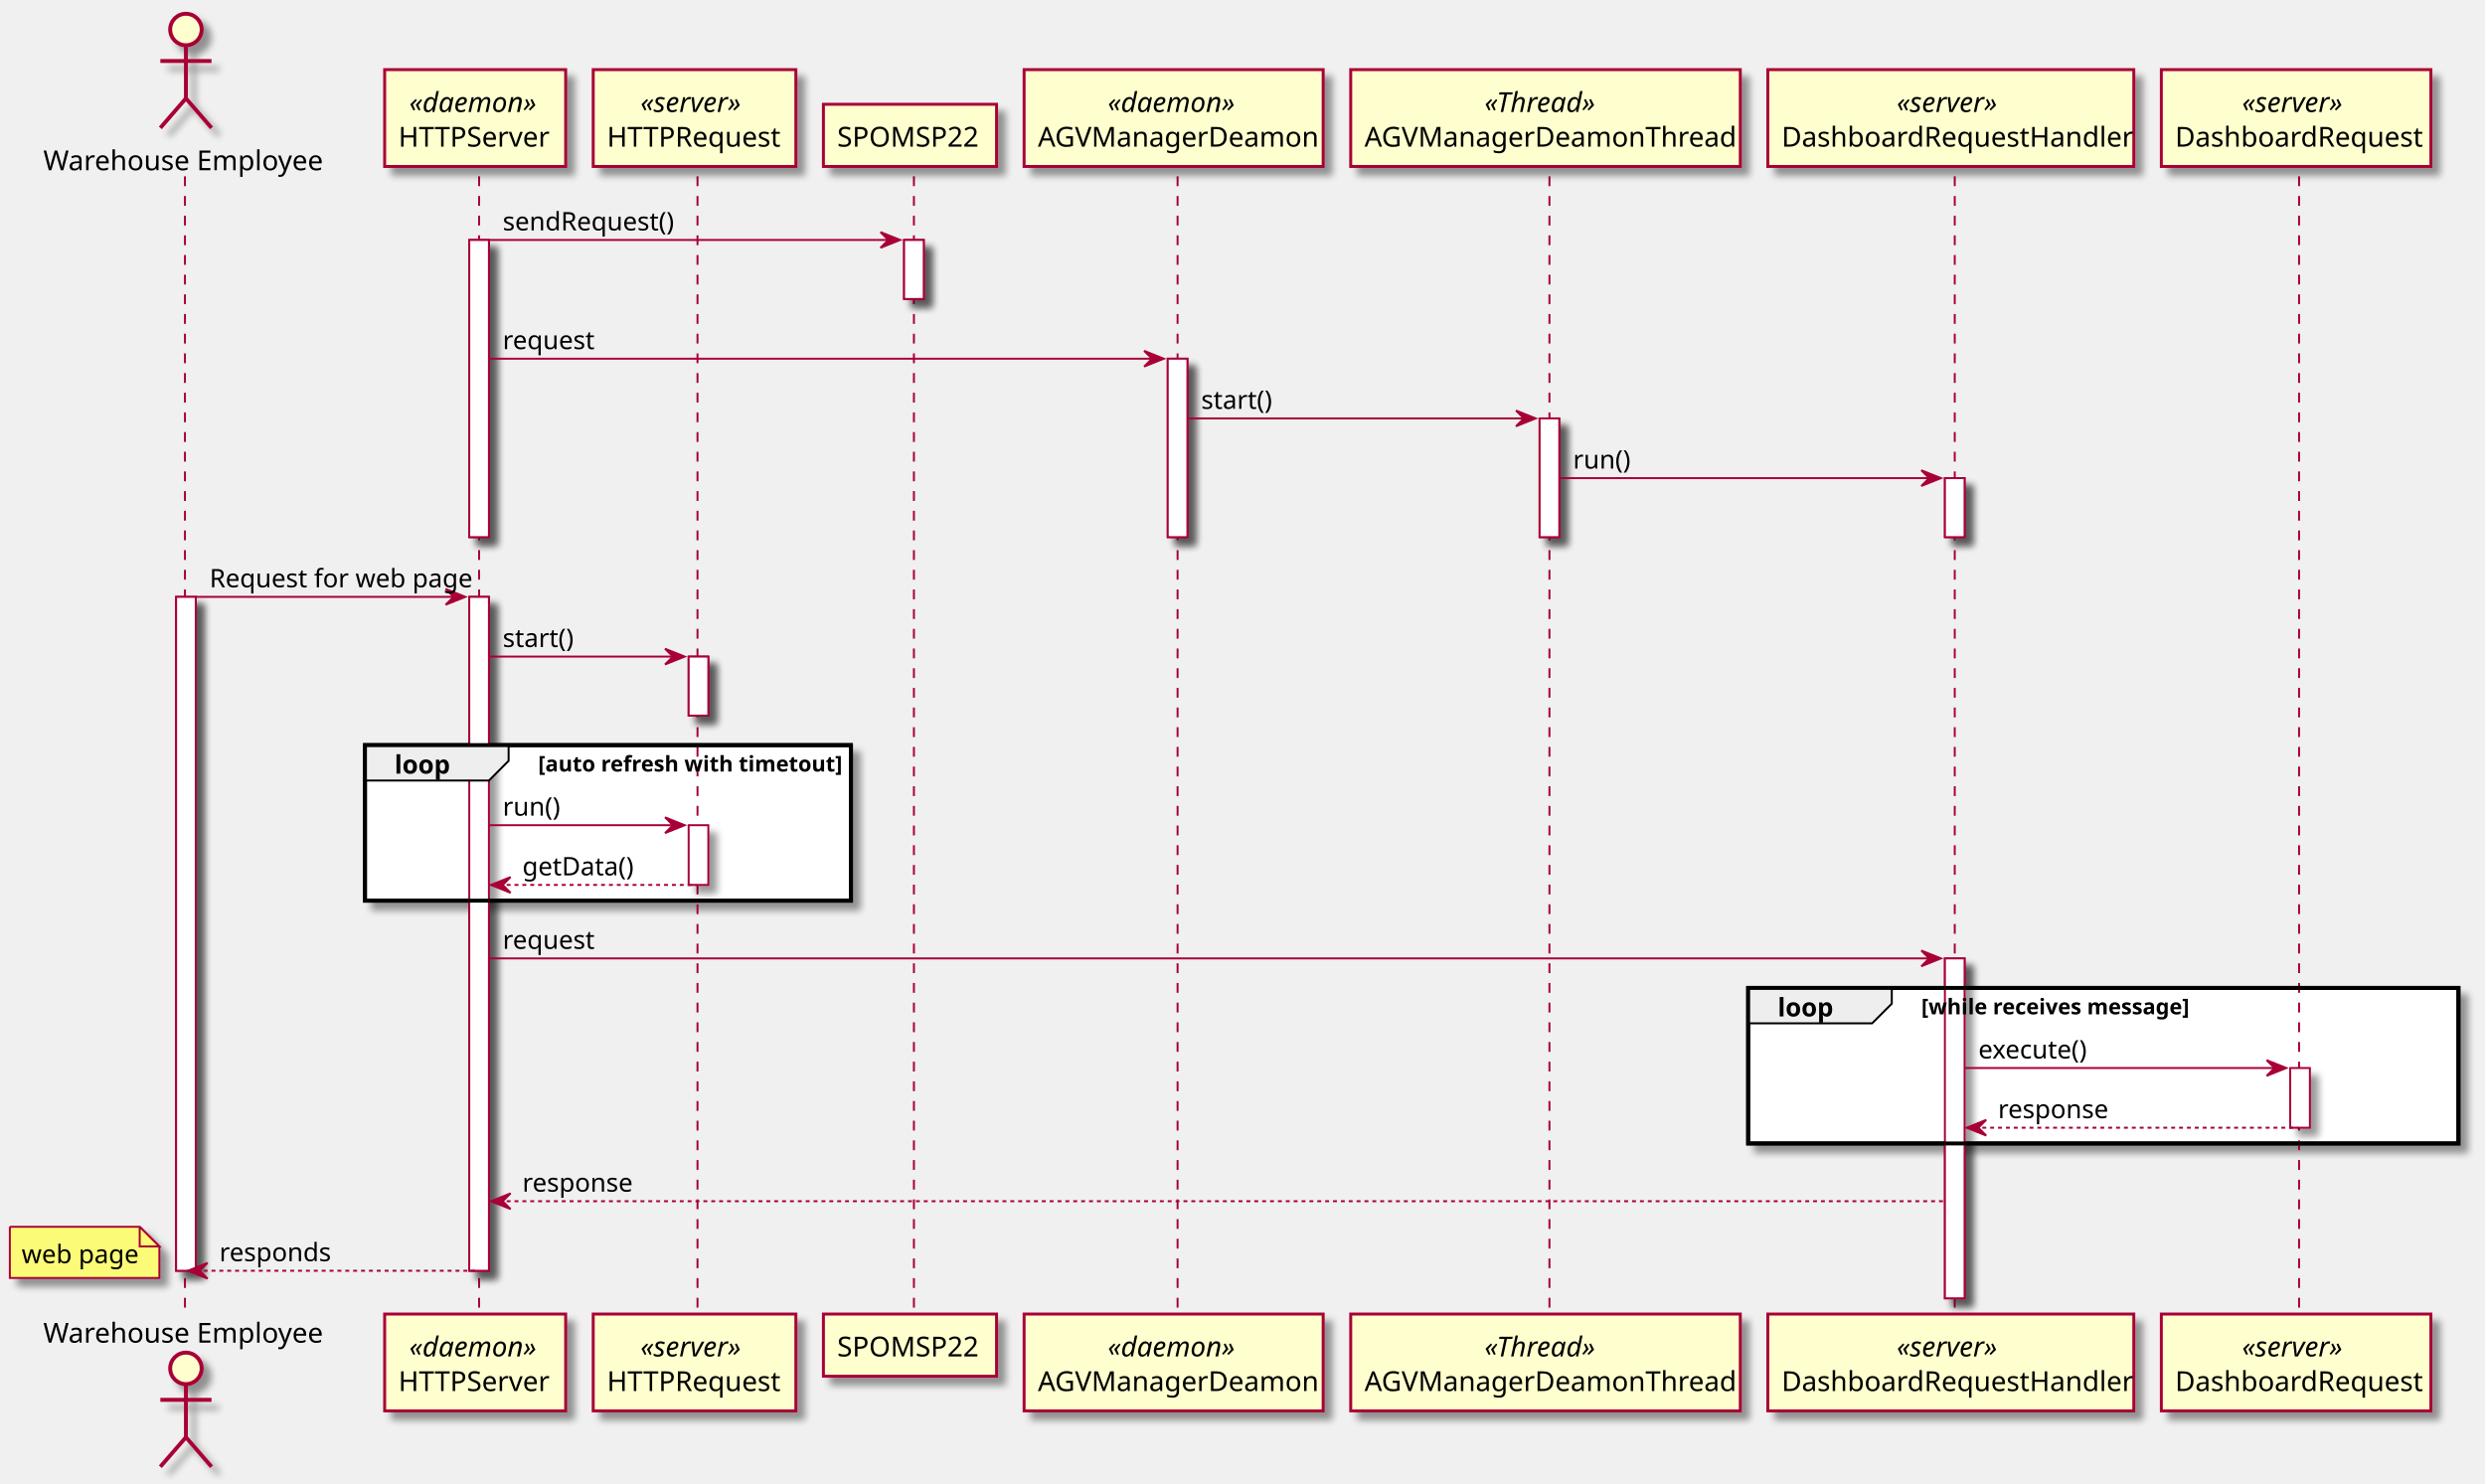
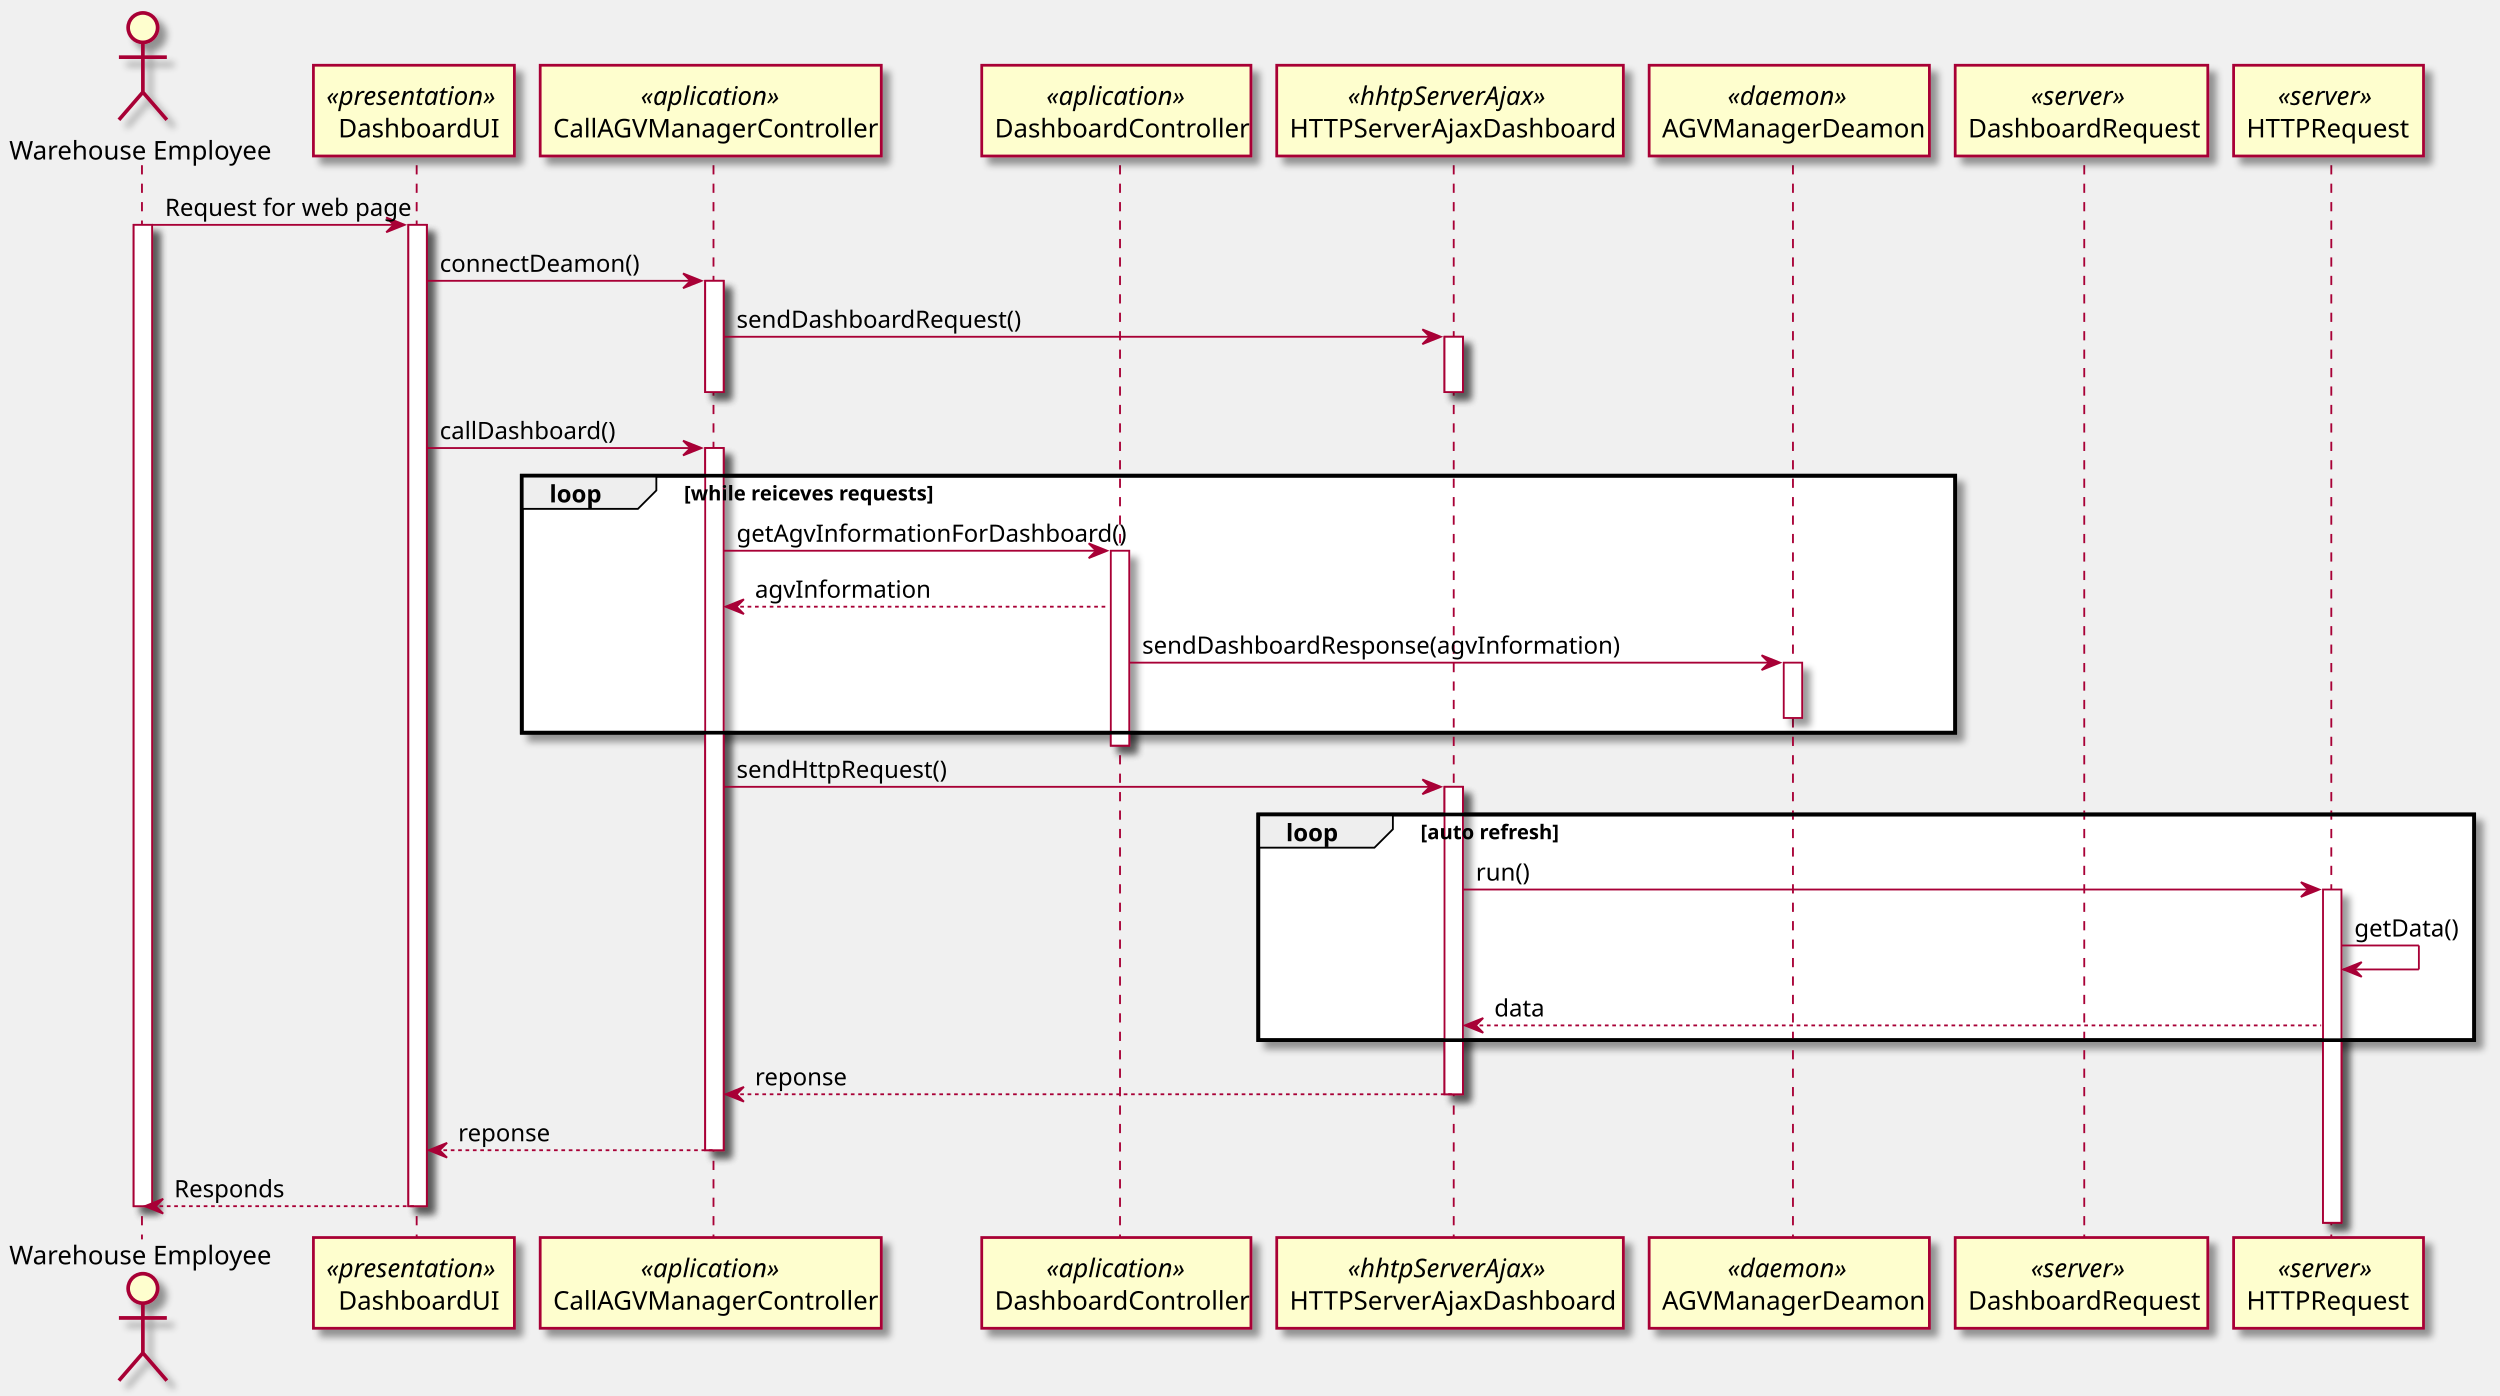
- <svg xmlns="http://www.w3.org/2000/svg" contentScriptType="application/ecmascript" contentStyleType="text/css" height="754px" preserveAspectRatio="none" style="width:1263px;height:754px;background:#FFFFFF;" version="1.1" viewBox="0 0 1263 754" width="1263px" zoomAndPan="magnify">
+ <svg xmlns="http://www.w3.org/2000/svg" contentScriptType="application/ecmascript" contentStyleType="text/css" height="757px" preserveAspectRatio="none" style="width:1356px;height:757px;background:#FFFFFF;" version="1.1" viewBox="0 0 1356 757" width="1356px" zoomAndPan="magnify">
  <defs>
-     <filter height="300%" id="fe7gyggqxjnb4" width="300%" x="-1" y="-1">
+     <filter height="300%" id="f1uc9dox72hckp" width="300%" x="-1" y="-1">
      <feGaussianBlur result="blurOut" stdDeviation="2.0" />
      <feColorMatrix in="blurOut" result="blurOut2" type="matrix" values="0 0 0 0 0 0 0 0 0 0 0 0 0 0 0 0 0 0 .4 0" />
      <feOffset dx="4.0" dy="4.0" in="blurOut2" result="blurOut3" />
      <feBlend in="SourceGraphic" in2="blurOut3" mode="normal" />
    </filter>
  </defs>
  <g>
-     <rect fill="#FFFFFF" filter="url(#fe7gyggqxjnb4)" height="342.516" style="stroke:#A80036;stroke-width:1.0;" width="10" x="89.5" y="303.367" />
-     <rect fill="#FFFFFF" filter="url(#fe7gyggqxjnb4)" height="151.055" style="stroke:#A80036;stroke-width:1.0;" width="10" x="238.5" y="121.961" />
-     <rect fill="#FFFFFF" filter="url(#fe7gyggqxjnb4)" height="342.516" style="stroke:#A80036;stroke-width:1.0;" width="10" x="238.5" y="303.367" />
-     <rect fill="#FFFFFF" filter="url(#fe7gyggqxjnb4)" height="30" style="stroke:#A80036;stroke-width:1.0;" width="10" x="350" y="333.719" />
-     <rect fill="#FFFFFF" filter="url(#fe7gyggqxjnb4)" height="30.352" style="stroke:#A80036;stroke-width:1.0;" width="10" x="350" y="419.422" />
-     <rect fill="#FFFFFF" filter="url(#fe7gyggqxjnb4)" height="30" style="stroke:#A80036;stroke-width:1.0;" width="10" x="459.5" y="121.961" />
-     <rect fill="#FFFFFF" filter="url(#fe7gyggqxjnb4)" height="90.703" style="stroke:#A80036;stroke-width:1.0;" width="10" x="593.5" y="182.312" />
-     <rect fill="#FFFFFF" filter="url(#fe7gyggqxjnb4)" height="60.352" style="stroke:#A80036;stroke-width:1.0;" width="10" x="782.5" y="212.664" />
-     <rect fill="#FFFFFF" filter="url(#fe7gyggqxjnb4)" height="30" style="stroke:#A80036;stroke-width:1.0;" width="10" x="988.5" y="243.016" />
-     <rect fill="#FFFFFF" filter="url(#fe7gyggqxjnb4)" height="172.758" style="stroke:#A80036;stroke-width:1.0;" width="10" x="988.5" y="487.125" />
-     <rect fill="#FFFFFF" filter="url(#fe7gyggqxjnb4)" height="30.352" style="stroke:#A80036;stroke-width:1.0;" width="10" x="1164" y="542.828" />
-     <rect fill="#FFFFFF" filter="url(#fe7gyggqxjnb4)" height="79.055" style="stroke:#000000;stroke-width:2.0;" width="247" x="185.5" y="378.719" />
-     <rect fill="#FFFFFF" filter="url(#fe7gyggqxjnb4)" height="79.055" style="stroke:#000000;stroke-width:2.0;" width="361" x="888.5" y="502.125" />
-     <line style="stroke:#A80036;stroke-width:1.0;stroke-dasharray:5.0,5.0;" x1="94" x2="94" y1="89.609" y2="668.883" />
-     <line style="stroke:#A80036;stroke-width:1.0;stroke-dasharray:5.0,5.0;" x1="243.5" x2="243.5" y1="89.609" y2="668.883" />
-     <line style="stroke:#A80036;stroke-width:1.0;stroke-dasharray:5.0,5.0;" x1="354.5" x2="354.5" y1="89.609" y2="668.883" />
-     <line style="stroke:#A80036;stroke-width:1.0;stroke-dasharray:5.0,5.0;" x1="464.5" x2="464.5" y1="89.609" y2="668.883" />
-     <line style="stroke:#A80036;stroke-width:1.0;stroke-dasharray:5.0,5.0;" x1="598.5" x2="598.5" y1="89.609" y2="668.883" />
-     <line style="stroke:#A80036;stroke-width:1.0;stroke-dasharray:5.0,5.0;" x1="787.5" x2="787.5" y1="89.609" y2="668.883" />
-     <line style="stroke:#A80036;stroke-width:1.0;stroke-dasharray:5.0,5.0;" x1="993.5" x2="993.5" y1="89.609" y2="668.883" />
-     <line style="stroke:#A80036;stroke-width:1.0;stroke-dasharray:5.0,5.0;" x1="1168.5" x2="1168.5" y1="89.609" y2="668.883" />
-     <text fill="#000000" font-family="sans-serif" font-size="14" lengthAdjust="spacing" textLength="139" x="22" y="86.533">Warehouse Employee</text>
-     <ellipse cx="94.5" cy="15" fill="#FEFECE" filter="url(#fe7gyggqxjnb4)" rx="8" ry="8" style="stroke:#A80036;stroke-width:2.0;" />
-     <path d="M94.5,23 L94.5,50 M81.5,31 L107.5,31 M94.5,50 L81.5,65 M94.5,50 L107.5,65 " fill="none" filter="url(#fe7gyggqxjnb4)" style="stroke:#A80036;stroke-width:2.0;" />
-     <text fill="#000000" font-family="sans-serif" font-size="14" lengthAdjust="spacing" textLength="139" x="22" y="682.416">Warehouse Employee</text>
-     <ellipse cx="94.5" cy="695.492" fill="#FEFECE" filter="url(#fe7gyggqxjnb4)" rx="8" ry="8" style="stroke:#A80036;stroke-width:2.0;" />
-     <path d="M94.5,703.492 L94.5,730.492 M81.5,711.492 L107.5,711.492 M94.5,730.492 L81.5,745.492 M94.5,730.492 L107.5,745.492 " fill="none" filter="url(#fe7gyggqxjnb4)" style="stroke:#A80036;stroke-width:2.0;" />
-     <rect fill="#FEFECE" filter="url(#fe7gyggqxjnb4)" height="49.219" style="stroke:#A80036;stroke-width:1.5;" width="92" x="195.5" y="35.391" />
-     <text fill="#000000" font-family="sans-serif" font-size="14" font-style="italic" lengthAdjust="spacing" textLength="67" x="208" y="56.924">«daemon»</text>
-     <text fill="#000000" font-family="sans-serif" font-size="14" lengthAdjust="spacing" textLength="78" x="202.5" y="74.533">HTTPServer</text>
-     <rect fill="#FEFECE" filter="url(#fe7gyggqxjnb4)" height="49.219" style="stroke:#A80036;stroke-width:1.5;" width="92" x="195.5" y="667.883" />
-     <text fill="#000000" font-family="sans-serif" font-size="14" font-style="italic" lengthAdjust="spacing" textLength="67" x="208" y="689.416">«daemon»</text>
-     <text fill="#000000" font-family="sans-serif" font-size="14" lengthAdjust="spacing" textLength="78" x="202.5" y="707.025">HTTPServer</text>
-     <rect fill="#FEFECE" filter="url(#fe7gyggqxjnb4)" height="49.219" style="stroke:#A80036;stroke-width:1.5;" width="103" x="301.5" y="35.391" />
-     <text fill="#000000" font-family="sans-serif" font-size="14" font-style="italic" lengthAdjust="spacing" textLength="55" x="325.5" y="56.924">«server»</text>
-     <text fill="#000000" font-family="sans-serif" font-size="14" lengthAdjust="spacing" textLength="89" x="308.5" y="74.533">HTTPRequest</text>
-     <rect fill="#FEFECE" filter="url(#fe7gyggqxjnb4)" height="49.219" style="stroke:#A80036;stroke-width:1.5;" width="103" x="301.5" y="667.883" />
-     <text fill="#000000" font-family="sans-serif" font-size="14" font-style="italic" lengthAdjust="spacing" textLength="55" x="325.5" y="689.416">«server»</text>
-     <text fill="#000000" font-family="sans-serif" font-size="14" lengthAdjust="spacing" textLength="89" x="308.5" y="707.025">HTTPRequest</text>
-     <rect fill="#FEFECE" filter="url(#fe7gyggqxjnb4)" height="31.609" style="stroke:#A80036;stroke-width:1.5;" width="88" x="418.5" y="53" />
-     <text fill="#000000" font-family="sans-serif" font-size="14" lengthAdjust="spacing" textLength="74" x="425.5" y="74.533">SPOMSP22</text>
-     <rect fill="#FEFECE" filter="url(#fe7gyggqxjnb4)" height="31.609" style="stroke:#A80036;stroke-width:1.5;" width="88" x="418.5" y="667.883" />
-     <text fill="#000000" font-family="sans-serif" font-size="14" lengthAdjust="spacing" textLength="74" x="425.5" y="689.416">SPOMSP22</text>
-     <rect fill="#FEFECE" filter="url(#fe7gyggqxjnb4)" height="49.219" style="stroke:#A80036;stroke-width:1.5;" width="152" x="520.5" y="35.391" />
-     <text fill="#000000" font-family="sans-serif" font-size="14" font-style="italic" lengthAdjust="spacing" textLength="67" x="563" y="56.924">«daemon»</text>
-     <text fill="#000000" font-family="sans-serif" font-size="14" lengthAdjust="spacing" textLength="138" x="527.5" y="74.533">AGVManagerDeamon</text>
-     <rect fill="#FEFECE" filter="url(#fe7gyggqxjnb4)" height="49.219" style="stroke:#A80036;stroke-width:1.5;" width="152" x="520.5" y="667.883" />
-     <text fill="#000000" font-family="sans-serif" font-size="14" font-style="italic" lengthAdjust="spacing" textLength="67" x="563" y="689.416">«daemon»</text>
-     <text fill="#000000" font-family="sans-serif" font-size="14" lengthAdjust="spacing" textLength="138" x="527.5" y="707.025">AGVManagerDeamon</text>
-     <rect fill="#FEFECE" filter="url(#fe7gyggqxjnb4)" height="49.219" style="stroke:#A80036;stroke-width:1.5;" width="198" x="686.5" y="35.391" />
-     <text fill="#000000" font-family="sans-serif" font-size="14" font-style="italic" lengthAdjust="spacing" textLength="62" x="754.5" y="56.924">«Thread»</text>
-     <text fill="#000000" font-family="sans-serif" font-size="14" lengthAdjust="spacing" textLength="184" x="693.5" y="74.533">AGVManagerDeamonThread</text>
-     <rect fill="#FEFECE" filter="url(#fe7gyggqxjnb4)" height="49.219" style="stroke:#A80036;stroke-width:1.5;" width="198" x="686.5" y="667.883" />
-     <text fill="#000000" font-family="sans-serif" font-size="14" font-style="italic" lengthAdjust="spacing" textLength="62" x="754.5" y="689.416">«Thread»</text>
-     <text fill="#000000" font-family="sans-serif" font-size="14" lengthAdjust="spacing" textLength="184" x="693.5" y="707.025">AGVManagerDeamonThread</text>
-     <rect fill="#FEFECE" filter="url(#fe7gyggqxjnb4)" height="49.219" style="stroke:#A80036;stroke-width:1.5;" width="186" x="898.5" y="35.391" />
-     <text fill="#000000" font-family="sans-serif" font-size="14" font-style="italic" lengthAdjust="spacing" textLength="55" x="964" y="56.924">«server»</text>
-     <text fill="#000000" font-family="sans-serif" font-size="14" lengthAdjust="spacing" textLength="172" x="905.5" y="74.533">DashboardRequestHandler</text>
-     <rect fill="#FEFECE" filter="url(#fe7gyggqxjnb4)" height="49.219" style="stroke:#A80036;stroke-width:1.5;" width="186" x="898.5" y="667.883" />
-     <text fill="#000000" font-family="sans-serif" font-size="14" font-style="italic" lengthAdjust="spacing" textLength="55" x="964" y="689.416">«server»</text>
-     <text fill="#000000" font-family="sans-serif" font-size="14" lengthAdjust="spacing" textLength="172" x="905.5" y="707.025">DashboardRequestHandler</text>
-     <rect fill="#FEFECE" filter="url(#fe7gyggqxjnb4)" height="49.219" style="stroke:#A80036;stroke-width:1.5;" width="137" x="1098.5" y="35.391" />
-     <text fill="#000000" font-family="sans-serif" font-size="14" font-style="italic" lengthAdjust="spacing" textLength="55" x="1139.5" y="56.924">«server»</text>
-     <text fill="#000000" font-family="sans-serif" font-size="14" lengthAdjust="spacing" textLength="123" x="1105.5" y="74.533">DashboardRequest</text>
-     <rect fill="#FEFECE" filter="url(#fe7gyggqxjnb4)" height="49.219" style="stroke:#A80036;stroke-width:1.5;" width="137" x="1098.5" y="667.883" />
-     <text fill="#000000" font-family="sans-serif" font-size="14" font-style="italic" lengthAdjust="spacing" textLength="55" x="1139.5" y="689.416">«server»</text>
-     <text fill="#000000" font-family="sans-serif" font-size="14" lengthAdjust="spacing" textLength="123" x="1105.5" y="707.025">DashboardRequest</text>
-     <rect fill="#FFFFFF" filter="url(#fe7gyggqxjnb4)" height="342.516" style="stroke:#A80036;stroke-width:1.0;" width="10" x="89.5" y="303.367" />
-     <rect fill="#FFFFFF" filter="url(#fe7gyggqxjnb4)" height="151.055" style="stroke:#A80036;stroke-width:1.0;" width="10" x="238.5" y="121.961" />
-     <rect fill="#FFFFFF" filter="url(#fe7gyggqxjnb4)" height="342.516" style="stroke:#A80036;stroke-width:1.0;" width="10" x="238.5" y="303.367" />
-     <rect fill="#FFFFFF" filter="url(#fe7gyggqxjnb4)" height="30" style="stroke:#A80036;stroke-width:1.0;" width="10" x="350" y="333.719" />
-     <rect fill="#FFFFFF" filter="url(#fe7gyggqxjnb4)" height="30.352" style="stroke:#A80036;stroke-width:1.0;" width="10" x="350" y="419.422" />
-     <rect fill="#FFFFFF" filter="url(#fe7gyggqxjnb4)" height="30" style="stroke:#A80036;stroke-width:1.0;" width="10" x="459.5" y="121.961" />
-     <rect fill="#FFFFFF" filter="url(#fe7gyggqxjnb4)" height="90.703" style="stroke:#A80036;stroke-width:1.0;" width="10" x="593.5" y="182.312" />
-     <rect fill="#FFFFFF" filter="url(#fe7gyggqxjnb4)" height="60.352" style="stroke:#A80036;stroke-width:1.0;" width="10" x="782.5" y="212.664" />
-     <rect fill="#FFFFFF" filter="url(#fe7gyggqxjnb4)" height="30" style="stroke:#A80036;stroke-width:1.0;" width="10" x="988.5" y="243.016" />
-     <rect fill="#FFFFFF" filter="url(#fe7gyggqxjnb4)" height="172.758" style="stroke:#A80036;stroke-width:1.0;" width="10" x="988.5" y="487.125" />
-     <rect fill="#FFFFFF" filter="url(#fe7gyggqxjnb4)" height="30.352" style="stroke:#A80036;stroke-width:1.0;" width="10" x="1164" y="542.828" />
-     <polygon fill="#A80036" points="447.5,117.961,457.5,121.961,447.5,125.961,451.5,121.961" style="stroke:#A80036;stroke-width:1.0;" />
-     <line style="stroke:#A80036;stroke-width:1.0;" x1="248.5" x2="453.5" y1="121.961" y2="121.961" />
-     <text fill="#000000" font-family="sans-serif" font-size="13" lengthAdjust="spacing" textLength="84" x="255.5" y="117.105">sendRequest()</text>
-     <polygon fill="#A80036" points="581.5,178.312,591.5,182.312,581.5,186.312,585.5,182.312" style="stroke:#A80036;stroke-width:1.0;" />
-     <line style="stroke:#A80036;stroke-width:1.0;" x1="248.5" x2="587.5" y1="182.312" y2="182.312" />
-     <text fill="#000000" font-family="sans-serif" font-size="13" lengthAdjust="spacing" textLength="43" x="255.5" y="177.456">request</text>
-     <polygon fill="#A80036" points="770.5,208.664,780.5,212.664,770.5,216.664,774.5,212.664" style="stroke:#A80036;stroke-width:1.0;" />
-     <line style="stroke:#A80036;stroke-width:1.0;" x1="603.5" x2="776.5" y1="212.664" y2="212.664" />
-     <text fill="#000000" font-family="sans-serif" font-size="13" lengthAdjust="spacing" textLength="34" x="610.5" y="207.808">start()</text>
-     <polygon fill="#A80036" points="976.5,239.016,986.5,243.016,976.5,247.016,980.5,243.016" style="stroke:#A80036;stroke-width:1.0;" />
-     <line style="stroke:#A80036;stroke-width:1.0;" x1="792.5" x2="982.5" y1="243.016" y2="243.016" />
-     <text fill="#000000" font-family="sans-serif" font-size="13" lengthAdjust="spacing" textLength="26" x="799.5" y="238.159">run()</text>
-     <polygon fill="#A80036" points="226.5,299.367,236.5,303.367,226.5,307.367,230.5,303.367" style="stroke:#A80036;stroke-width:1.0;" />
-     <line style="stroke:#A80036;stroke-width:1.0;" x1="99.5" x2="232.5" y1="303.367" y2="303.367" />
-     <text fill="#000000" font-family="sans-serif" font-size="13" lengthAdjust="spacing" textLength="125" x="106.5" y="298.511">Request for web page</text>
-     <polygon fill="#A80036" points="338,329.719,348,333.719,338,337.719,342,333.719" style="stroke:#A80036;stroke-width:1.0;" />
-     <line style="stroke:#A80036;stroke-width:1.0;" x1="248.5" x2="344" y1="333.719" y2="333.719" />
-     <text fill="#000000" font-family="sans-serif" font-size="13" lengthAdjust="spacing" textLength="34" x="255.5" y="328.862">start()</text>
-     <path d="M185.5,378.719 L258.5,378.719 L258.5,386.719 L248.5,396.719 L185.5,396.719 L185.5,378.719 " fill="#EEEEEE" style="stroke:#000000;stroke-width:1.0;" />
-     <rect fill="none" height="79.055" style="stroke:#000000;stroke-width:2.0;" width="247" x="185.5" y="378.719" />
-     <text fill="#000000" font-family="sans-serif" font-size="13" font-weight="bold" lengthAdjust="spacing" textLength="28" x="200.5" y="393.214">loop</text>
-     <text fill="#000000" font-family="sans-serif" font-size="11" font-weight="bold" lengthAdjust="spacing" textLength="154" x="273.5" y="392.138">[auto refresh with timetout]</text>
-     <polygon fill="#A80036" points="338,415.422,348,419.422,338,423.422,342,419.422" style="stroke:#A80036;stroke-width:1.0;" />
-     <line style="stroke:#A80036;stroke-width:1.0;" x1="248.5" x2="344" y1="419.422" y2="419.422" />
-     <text fill="#000000" font-family="sans-serif" font-size="13" lengthAdjust="spacing" textLength="26" x="255.5" y="414.565">run()</text>
-     <polygon fill="#A80036" points="259.5,445.773,249.5,449.773,259.5,453.773,255.5,449.773" style="stroke:#A80036;stroke-width:1.0;" />
-     <line style="stroke:#A80036;stroke-width:1.0;stroke-dasharray:2.0,2.0;" x1="253.5" x2="354" y1="449.773" y2="449.773" />
-     <text fill="#000000" font-family="sans-serif" font-size="13" lengthAdjust="spacing" textLength="53" x="265.5" y="444.917">getData()</text>
-     <polygon fill="#A80036" points="976.5,483.125,986.5,487.125,976.5,491.125,980.5,487.125" style="stroke:#A80036;stroke-width:1.0;" />
-     <line style="stroke:#A80036;stroke-width:1.0;" x1="248.5" x2="982.5" y1="487.125" y2="487.125" />
-     <text fill="#000000" font-family="sans-serif" font-size="13" lengthAdjust="spacing" textLength="43" x="255.5" y="482.269">request</text>
-     <path d="M888.5,502.125 L961.5,502.125 L961.5,510.125 L951.5,520.125 L888.5,520.125 L888.5,502.125 " fill="#EEEEEE" style="stroke:#000000;stroke-width:1.0;" />
-     <rect fill="none" height="79.055" style="stroke:#000000;stroke-width:2.0;" width="361" x="888.5" y="502.125" />
-     <text fill="#000000" font-family="sans-serif" font-size="13" font-weight="bold" lengthAdjust="spacing" textLength="28" x="903.5" y="516.62">loop</text>
-     <text fill="#000000" font-family="sans-serif" font-size="11" font-weight="bold" lengthAdjust="spacing" textLength="144" x="976.5" y="515.544">[while receives message]</text>
-     <polygon fill="#A80036" points="1152,538.828,1162,542.828,1152,546.828,1156,542.828" style="stroke:#A80036;stroke-width:1.0;" />
-     <line style="stroke:#A80036;stroke-width:1.0;" x1="998.5" x2="1158" y1="542.828" y2="542.828" />
-     <text fill="#000000" font-family="sans-serif" font-size="13" lengthAdjust="spacing" textLength="54" x="1005.5" y="537.972">execute()</text>
-     <polygon fill="#A80036" points="1009.5,569.18,999.5,573.18,1009.5,577.18,1005.5,573.18" style="stroke:#A80036;stroke-width:1.0;" />
-     <line style="stroke:#A80036;stroke-width:1.0;stroke-dasharray:2.0,2.0;" x1="1003.5" x2="1168" y1="573.18" y2="573.18" />
-     <text fill="#000000" font-family="sans-serif" font-size="13" lengthAdjust="spacing" textLength="53" x="1015.5" y="568.323">response</text>
-     <polygon fill="#A80036" points="259.5,606.531,249.5,610.531,259.5,614.531,255.5,610.531" style="stroke:#A80036;stroke-width:1.0;" />
-     <line style="stroke:#A80036;stroke-width:1.0;stroke-dasharray:2.0,2.0;" x1="253.5" x2="987.5" y1="610.531" y2="610.531" />
-     <text fill="#000000" font-family="sans-serif" font-size="13" lengthAdjust="spacing" textLength="53" x="265.5" y="605.675">response</text>
-     <polygon fill="#A80036" points="105.5,641.883,95.5,645.883,105.5,649.883,101.5,645.883" style="stroke:#A80036;stroke-width:1.0;" />
-     <line style="stroke:#A80036;stroke-width:1.0;stroke-dasharray:2.0,2.0;" x1="99.5" x2="242.5" y1="645.883" y2="645.883" />
-     <text fill="#000000" font-family="sans-serif" font-size="13" lengthAdjust="spacing" textLength="53" x="111.5" y="641.026">responds</text>
-     <path d="M5,623.531 L5,649.531 L81,649.531 L81,633.531 L71,623.531 L5,623.531 " fill="#FBFB77" filter="url(#fe7gyggqxjnb4)" style="stroke:#A80036;stroke-width:1.0;" />
-     <path d="M71,623.531 L71,633.531 L81,633.531 L71,623.531 " fill="#FBFB77" style="stroke:#A80036;stroke-width:1.0;" />
-     <text fill="#000000" font-family="sans-serif" font-size="13" lengthAdjust="spacing" textLength="55" x="11" y="642.026">web page</text>
+     <rect fill="#FFFFFF" filter="url(#f1uc9dox72hckp)" height="532.273" style="stroke:#A80036;stroke-width:1.0;" width="10" x="72.5" y="121.961" />
+     <rect fill="#FFFFFF" filter="url(#f1uc9dox72hckp)" height="532.273" style="stroke:#A80036;stroke-width:1.0;" width="10" x="221.5" y="121.961" />
+     <rect fill="#FFFFFF" filter="url(#f1uc9dox72hckp)" height="60.352" style="stroke:#A80036;stroke-width:1.0;" width="10" x="382.5" y="152.312" />
+     <rect fill="#FFFFFF" filter="url(#f1uc9dox72hckp)" height="380.867" style="stroke:#A80036;stroke-width:1.0;" width="10" x="382.5" y="243.016" />
+     <rect fill="#FFFFFF" filter="url(#f1uc9dox72hckp)" height="105.703" style="stroke:#A80036;stroke-width:1.0;" width="10" x="602.5" y="298.719" />
+     <rect fill="#FFFFFF" filter="url(#f1uc9dox72hckp)" height="30" style="stroke:#A80036;stroke-width:1.0;" width="10" x="783.5" y="182.664" />
+     <rect fill="#FFFFFF" filter="url(#f1uc9dox72hckp)" height="166.758" style="stroke:#A80036;stroke-width:1.0;" width="10" x="783.5" y="426.773" />
+     <rect fill="#FFFFFF" filter="url(#f1uc9dox72hckp)" height="30" style="stroke:#A80036;stroke-width:1.0;" width="10" x="967.5" y="359.422" />
+     <rect fill="#FFFFFF" filter="url(#f1uc9dox72hckp)" height="180.758" style="stroke:#A80036;stroke-width:1.0;" width="10" x="1260" y="482.477" />
+     <rect fill="#FFFFFF" filter="url(#f1uc9dox72hckp)" height="139.406" style="stroke:#000000;stroke-width:2.0;" width="777.5" x="283" y="258.016" />
+     <rect fill="#FFFFFF" filter="url(#f1uc9dox72hckp)" height="122.406" style="stroke:#000000;stroke-width:2.0;" width="659.5" x="682.5" y="441.773" />
+     <line style="stroke:#A80036;stroke-width:1.0;stroke-dasharray:5.0,5.0;" x1="77" x2="77" y1="89.609" y2="672.234" />
+     <line style="stroke:#A80036;stroke-width:1.0;stroke-dasharray:5.0,5.0;" x1="226" x2="226" y1="89.609" y2="672.234" />
+     <line style="stroke:#A80036;stroke-width:1.0;stroke-dasharray:5.0,5.0;" x1="387" x2="387" y1="89.609" y2="672.234" />
+     <line style="stroke:#A80036;stroke-width:1.0;stroke-dasharray:5.0,5.0;" x1="607.5" x2="607.5" y1="89.609" y2="672.234" />
+     <line style="stroke:#A80036;stroke-width:1.0;stroke-dasharray:5.0,5.0;" x1="788.5" x2="788.5" y1="89.609" y2="672.234" />
+     <line style="stroke:#A80036;stroke-width:1.0;stroke-dasharray:5.0,5.0;" x1="972.5" x2="972.5" y1="89.609" y2="672.234" />
+     <line style="stroke:#A80036;stroke-width:1.0;stroke-dasharray:5.0,5.0;" x1="1130.5" x2="1130.5" y1="89.609" y2="672.234" />
+     <line style="stroke:#A80036;stroke-width:1.0;stroke-dasharray:5.0,5.0;" x1="1264.5" x2="1264.5" y1="89.609" y2="672.234" />
+     <text fill="#000000" font-family="sans-serif" font-size="14" lengthAdjust="spacing" textLength="139" x="5" y="86.533">Warehouse Employee</text>
+     <ellipse cx="77.5" cy="15" fill="#FEFECE" filter="url(#f1uc9dox72hckp)" rx="8" ry="8" style="stroke:#A80036;stroke-width:2.0;" />
+     <path d="M77.5,23 L77.5,50 M64.5,31 L90.5,31 M77.5,50 L64.5,65 M77.5,50 L90.5,65 " fill="none" filter="url(#f1uc9dox72hckp)" style="stroke:#A80036;stroke-width:2.0;" />
+     <text fill="#000000" font-family="sans-serif" font-size="14" lengthAdjust="spacing" textLength="139" x="5" y="685.768">Warehouse Employee</text>
+     <ellipse cx="77.5" cy="698.844" fill="#FEFECE" filter="url(#f1uc9dox72hckp)" rx="8" ry="8" style="stroke:#A80036;stroke-width:2.0;" />
+     <path d="M77.5,706.844 L77.5,733.844 M64.5,714.844 L90.5,714.844 M77.5,733.844 L64.5,748.844 M77.5,733.844 L90.5,748.844 " fill="none" filter="url(#f1uc9dox72hckp)" style="stroke:#A80036;stroke-width:2.0;" />
+     <rect fill="#FEFECE" filter="url(#f1uc9dox72hckp)" height="49.219" style="stroke:#A80036;stroke-width:1.5;" width="109" x="170" y="35.391" />
+     <text fill="#000000" font-family="sans-serif" font-size="14" font-style="italic" lengthAdjust="spacing" textLength="95" x="177" y="56.924">«presentation»</text>
+     <text fill="#000000" font-family="sans-serif" font-size="14" lengthAdjust="spacing" textLength="82" x="183.5" y="74.533">DashboardUI</text>
+     <rect fill="#FEFECE" filter="url(#f1uc9dox72hckp)" height="49.219" style="stroke:#A80036;stroke-width:1.5;" width="109" x="170" y="671.234" />
+     <text fill="#000000" font-family="sans-serif" font-size="14" font-style="italic" lengthAdjust="spacing" textLength="95" x="177" y="692.768">«presentation»</text>
+     <text fill="#000000" font-family="sans-serif" font-size="14" lengthAdjust="spacing" textLength="82" x="183.5" y="710.377">DashboardUI</text>
+     <rect fill="#FEFECE" filter="url(#f1uc9dox72hckp)" height="49.219" style="stroke:#A80036;stroke-width:1.5;" width="185" x="293" y="35.391" />
+     <text fill="#000000" font-family="sans-serif" font-size="14" font-style="italic" lengthAdjust="spacing" textLength="76" x="347.5" y="56.924">«aplication»</text>
+     <text fill="#000000" font-family="sans-serif" font-size="14" lengthAdjust="spacing" textLength="171" x="300" y="74.533">CallAGVManagerController</text>
+     <rect fill="#FEFECE" filter="url(#f1uc9dox72hckp)" height="49.219" style="stroke:#A80036;stroke-width:1.5;" width="185" x="293" y="671.234" />
+     <text fill="#000000" font-family="sans-serif" font-size="14" font-style="italic" lengthAdjust="spacing" textLength="76" x="347.5" y="692.768">«aplication»</text>
+     <text fill="#000000" font-family="sans-serif" font-size="14" lengthAdjust="spacing" textLength="171" x="300" y="710.377">CallAGVManagerController</text>
+     <rect fill="#FEFECE" filter="url(#f1uc9dox72hckp)" height="49.219" style="stroke:#A80036;stroke-width:1.5;" width="146" x="532.5" y="35.391" />
+     <text fill="#000000" font-family="sans-serif" font-size="14" font-style="italic" lengthAdjust="spacing" textLength="76" x="567.5" y="56.924">«aplication»</text>
+     <text fill="#000000" font-family="sans-serif" font-size="14" lengthAdjust="spacing" textLength="132" x="539.5" y="74.533">DashboardController</text>
+     <rect fill="#FEFECE" filter="url(#f1uc9dox72hckp)" height="49.219" style="stroke:#A80036;stroke-width:1.5;" width="146" x="532.5" y="671.234" />
+     <text fill="#000000" font-family="sans-serif" font-size="14" font-style="italic" lengthAdjust="spacing" textLength="76" x="567.5" y="692.768">«aplication»</text>
+     <text fill="#000000" font-family="sans-serif" font-size="14" lengthAdjust="spacing" textLength="132" x="539.5" y="710.377">DashboardController</text>
+     <rect fill="#FEFECE" filter="url(#f1uc9dox72hckp)" height="49.219" style="stroke:#A80036;stroke-width:1.5;" width="188" x="692.5" y="35.391" />
+     <text fill="#000000" font-family="sans-serif" font-size="14" font-style="italic" lengthAdjust="spacing" textLength="111" x="731" y="56.924">«hhtpServerAjax»</text>
+     <text fill="#000000" font-family="sans-serif" font-size="14" lengthAdjust="spacing" textLength="174" x="699.5" y="74.533">HTTPServerAjaxDashboard</text>
+     <rect fill="#FEFECE" filter="url(#f1uc9dox72hckp)" height="49.219" style="stroke:#A80036;stroke-width:1.5;" width="188" x="692.5" y="671.234" />
+     <text fill="#000000" font-family="sans-serif" font-size="14" font-style="italic" lengthAdjust="spacing" textLength="111" x="731" y="692.768">«hhtpServerAjax»</text>
+     <text fill="#000000" font-family="sans-serif" font-size="14" lengthAdjust="spacing" textLength="174" x="699.5" y="710.377">HTTPServerAjaxDashboard</text>
+     <rect fill="#FEFECE" filter="url(#f1uc9dox72hckp)" height="49.219" style="stroke:#A80036;stroke-width:1.5;" width="152" x="894.5" y="35.391" />
+     <text fill="#000000" font-family="sans-serif" font-size="14" font-style="italic" lengthAdjust="spacing" textLength="67" x="937" y="56.924">«daemon»</text>
+     <text fill="#000000" font-family="sans-serif" font-size="14" lengthAdjust="spacing" textLength="138" x="901.5" y="74.533">AGVManagerDeamon</text>
+     <rect fill="#FEFECE" filter="url(#f1uc9dox72hckp)" height="49.219" style="stroke:#A80036;stroke-width:1.5;" width="152" x="894.5" y="671.234" />
+     <text fill="#000000" font-family="sans-serif" font-size="14" font-style="italic" lengthAdjust="spacing" textLength="67" x="937" y="692.768">«daemon»</text>
+     <text fill="#000000" font-family="sans-serif" font-size="14" lengthAdjust="spacing" textLength="138" x="901.5" y="710.377">AGVManagerDeamon</text>
+     <rect fill="#FEFECE" filter="url(#f1uc9dox72hckp)" height="49.219" style="stroke:#A80036;stroke-width:1.5;" width="137" x="1060.5" y="35.391" />
+     <text fill="#000000" font-family="sans-serif" font-size="14" font-style="italic" lengthAdjust="spacing" textLength="55" x="1101.5" y="56.924">«server»</text>
+     <text fill="#000000" font-family="sans-serif" font-size="14" lengthAdjust="spacing" textLength="123" x="1067.5" y="74.533">DashboardRequest</text>
+     <rect fill="#FEFECE" filter="url(#f1uc9dox72hckp)" height="49.219" style="stroke:#A80036;stroke-width:1.5;" width="137" x="1060.5" y="671.234" />
+     <text fill="#000000" font-family="sans-serif" font-size="14" font-style="italic" lengthAdjust="spacing" textLength="55" x="1101.5" y="692.768">«server»</text>
+     <text fill="#000000" font-family="sans-serif" font-size="14" lengthAdjust="spacing" textLength="123" x="1067.5" y="710.377">DashboardRequest</text>
+     <rect fill="#FEFECE" filter="url(#f1uc9dox72hckp)" height="49.219" style="stroke:#A80036;stroke-width:1.5;" width="103" x="1211.5" y="35.391" />
+     <text fill="#000000" font-family="sans-serif" font-size="14" font-style="italic" lengthAdjust="spacing" textLength="55" x="1235.5" y="56.924">«server»</text>
+     <text fill="#000000" font-family="sans-serif" font-size="14" lengthAdjust="spacing" textLength="89" x="1218.5" y="74.533">HTTPRequest</text>
+     <rect fill="#FEFECE" filter="url(#f1uc9dox72hckp)" height="49.219" style="stroke:#A80036;stroke-width:1.5;" width="103" x="1211.5" y="671.234" />
+     <text fill="#000000" font-family="sans-serif" font-size="14" font-style="italic" lengthAdjust="spacing" textLength="55" x="1235.5" y="692.768">«server»</text>
+     <text fill="#000000" font-family="sans-serif" font-size="14" lengthAdjust="spacing" textLength="89" x="1218.5" y="710.377">HTTPRequest</text>
+     <rect fill="#FFFFFF" filter="url(#f1uc9dox72hckp)" height="532.273" style="stroke:#A80036;stroke-width:1.0;" width="10" x="72.5" y="121.961" />
+     <rect fill="#FFFFFF" filter="url(#f1uc9dox72hckp)" height="532.273" style="stroke:#A80036;stroke-width:1.0;" width="10" x="221.5" y="121.961" />
+     <rect fill="#FFFFFF" filter="url(#f1uc9dox72hckp)" height="60.352" style="stroke:#A80036;stroke-width:1.0;" width="10" x="382.5" y="152.312" />
+     <rect fill="#FFFFFF" filter="url(#f1uc9dox72hckp)" height="380.867" style="stroke:#A80036;stroke-width:1.0;" width="10" x="382.5" y="243.016" />
+     <rect fill="#FFFFFF" filter="url(#f1uc9dox72hckp)" height="105.703" style="stroke:#A80036;stroke-width:1.0;" width="10" x="602.5" y="298.719" />
+     <rect fill="#FFFFFF" filter="url(#f1uc9dox72hckp)" height="30" style="stroke:#A80036;stroke-width:1.0;" width="10" x="783.5" y="182.664" />
+     <rect fill="#FFFFFF" filter="url(#f1uc9dox72hckp)" height="166.758" style="stroke:#A80036;stroke-width:1.0;" width="10" x="783.5" y="426.773" />
+     <rect fill="#FFFFFF" filter="url(#f1uc9dox72hckp)" height="30" style="stroke:#A80036;stroke-width:1.0;" width="10" x="967.5" y="359.422" />
+     <rect fill="#FFFFFF" filter="url(#f1uc9dox72hckp)" height="180.758" style="stroke:#A80036;stroke-width:1.0;" width="10" x="1260" y="482.477" />
+     <polygon fill="#A80036" points="209.5,117.961,219.5,121.961,209.5,125.961,213.5,121.961" style="stroke:#A80036;stroke-width:1.0;" />
+     <line style="stroke:#A80036;stroke-width:1.0;" x1="82.5" x2="215.5" y1="121.961" y2="121.961" />
+     <text fill="#000000" font-family="sans-serif" font-size="13" lengthAdjust="spacing" textLength="125" x="89.5" y="117.105">Request for web page</text>
+     <polygon fill="#A80036" points="370.5,148.312,380.5,152.312,370.5,156.312,374.5,152.312" style="stroke:#A80036;stroke-width:1.0;" />
+     <line style="stroke:#A80036;stroke-width:1.0;" x1="231.5" x2="376.5" y1="152.312" y2="152.312" />
+     <text fill="#000000" font-family="sans-serif" font-size="13" lengthAdjust="spacing" textLength="102" x="238.5" y="147.456">connectDeamon()</text>
+     <polygon fill="#A80036" points="771.5,178.664,781.5,182.664,771.5,186.664,775.5,182.664" style="stroke:#A80036;stroke-width:1.0;" />
+     <line style="stroke:#A80036;stroke-width:1.0;" x1="392.5" x2="777.5" y1="182.664" y2="182.664" />
+     <text fill="#000000" font-family="sans-serif" font-size="13" lengthAdjust="spacing" textLength="146" x="399.5" y="177.808">sendDashboardRequest()</text>
+     <polygon fill="#A80036" points="370.5,239.016,380.5,243.016,370.5,247.016,374.5,243.016" style="stroke:#A80036;stroke-width:1.0;" />
+     <line style="stroke:#A80036;stroke-width:1.0;" x1="231.5" x2="376.5" y1="243.016" y2="243.016" />
+     <text fill="#000000" font-family="sans-serif" font-size="13" lengthAdjust="spacing" textLength="90" x="238.5" y="238.159">callDashboard()</text>
+     <path d="M283,258.016 L356,258.016 L356,266.016 L346,276.016 L283,276.016 L283,258.016 " fill="#EEEEEE" style="stroke:#000000;stroke-width:1.0;" />
+     <rect fill="none" height="139.406" style="stroke:#000000;stroke-width:2.0;" width="777.5" x="283" y="258.016" />
+     <text fill="#000000" font-family="sans-serif" font-size="13" font-weight="bold" lengthAdjust="spacing" textLength="28" x="298" y="272.511">loop</text>
+     <text fill="#000000" font-family="sans-serif" font-size="11" font-weight="bold" lengthAdjust="spacing" textLength="143" x="371" y="271.435">[while reiceves requests]</text>
+     <polygon fill="#A80036" points="590.5,294.719,600.5,298.719,590.5,302.719,594.5,298.719" style="stroke:#A80036;stroke-width:1.0;" />
+     <line style="stroke:#A80036;stroke-width:1.0;" x1="392.5" x2="596.5" y1="298.719" y2="298.719" />
+     <text fill="#000000" font-family="sans-serif" font-size="13" lengthAdjust="spacing" textLength="191" x="399.5" y="293.862">getAgvInformationForDashboard()</text>
+     <polygon fill="#A80036" points="403.5,325.07,393.5,329.07,403.5,333.07,399.5,329.07" style="stroke:#A80036;stroke-width:1.0;" />
+     <line style="stroke:#A80036;stroke-width:1.0;stroke-dasharray:2.0,2.0;" x1="397.5" x2="601.5" y1="329.07" y2="329.07" />
+     <text fill="#000000" font-family="sans-serif" font-size="13" lengthAdjust="spacing" textLength="82" x="409.5" y="324.214">agvInformation</text>
+     <polygon fill="#A80036" points="955.5,355.422,965.5,359.422,955.5,363.422,959.5,359.422" style="stroke:#A80036;stroke-width:1.0;" />
+     <line style="stroke:#A80036;stroke-width:1.0;" x1="612.5" x2="961.5" y1="359.422" y2="359.422" />
+     <text fill="#000000" font-family="sans-serif" font-size="13" lengthAdjust="spacing" textLength="238" x="619.5" y="354.565">sendDashboardResponse(agvInformation)</text>
+     <polygon fill="#A80036" points="771.5,422.773,781.5,426.773,771.5,430.773,775.5,426.773" style="stroke:#A80036;stroke-width:1.0;" />
+     <line style="stroke:#A80036;stroke-width:1.0;" x1="392.5" x2="777.5" y1="426.773" y2="426.773" />
+     <text fill="#000000" font-family="sans-serif" font-size="13" lengthAdjust="spacing" textLength="108" x="399.5" y="421.917">sendHttpRequest()</text>
+     <path d="M682.5,441.773 L755.5,441.773 L755.5,449.773 L745.5,459.773 L682.5,459.773 L682.5,441.773 " fill="#EEEEEE" style="stroke:#000000;stroke-width:1.0;" />
+     <rect fill="none" height="122.406" style="stroke:#000000;stroke-width:2.0;" width="659.5" x="682.5" y="441.773" />
+     <text fill="#000000" font-family="sans-serif" font-size="13" font-weight="bold" lengthAdjust="spacing" textLength="28" x="697.5" y="456.269">loop</text>
+     <text fill="#000000" font-family="sans-serif" font-size="11" font-weight="bold" lengthAdjust="spacing" textLength="77" x="770.5" y="455.192">[auto refresh]</text>
+     <polygon fill="#A80036" points="1248,478.477,1258,482.477,1248,486.477,1252,482.477" style="stroke:#A80036;stroke-width:1.0;" />
+     <line style="stroke:#A80036;stroke-width:1.0;" x1="793.5" x2="1254" y1="482.477" y2="482.477" />
+     <text fill="#000000" font-family="sans-serif" font-size="13" lengthAdjust="spacing" textLength="26" x="800.5" y="477.62">run()</text>
+     <line style="stroke:#A80036;stroke-width:1.0;" x1="1270" x2="1312" y1="512.828" y2="512.828" />
+     <line style="stroke:#A80036;stroke-width:1.0;" x1="1312" x2="1312" y1="512.828" y2="525.828" />
+     <line style="stroke:#A80036;stroke-width:1.0;" x1="1271" x2="1312" y1="525.828" y2="525.828" />
+     <polygon fill="#A80036" points="1281,521.828,1271,525.828,1281,529.828,1277,525.828" style="stroke:#A80036;stroke-width:1.0;" />
+     <text fill="#000000" font-family="sans-serif" font-size="13" lengthAdjust="spacing" textLength="53" x="1277" y="507.972">getData()</text>
+     <polygon fill="#A80036" points="804.5,552.18,794.5,556.18,804.5,560.18,800.5,556.18" style="stroke:#A80036;stroke-width:1.0;" />
+     <line style="stroke:#A80036;stroke-width:1.0;stroke-dasharray:2.0,2.0;" x1="798.5" x2="1259" y1="556.18" y2="556.18" />
+     <text fill="#000000" font-family="sans-serif" font-size="13" lengthAdjust="spacing" textLength="25" x="810.5" y="551.323">data</text>
+     <polygon fill="#A80036" points="403.5,589.531,393.5,593.531,403.5,597.531,399.5,593.531" style="stroke:#A80036;stroke-width:1.0;" />
+     <line style="stroke:#A80036;stroke-width:1.0;stroke-dasharray:2.0,2.0;" x1="397.5" x2="787.5" y1="593.531" y2="593.531" />
+     <text fill="#000000" font-family="sans-serif" font-size="13" lengthAdjust="spacing" textLength="46" x="409.5" y="588.675">reponse</text>
+     <polygon fill="#A80036" points="242.5,619.883,232.5,623.883,242.5,627.883,238.5,623.883" style="stroke:#A80036;stroke-width:1.0;" />
+     <line style="stroke:#A80036;stroke-width:1.0;stroke-dasharray:2.0,2.0;" x1="236.5" x2="386.5" y1="623.883" y2="623.883" />
+     <text fill="#000000" font-family="sans-serif" font-size="13" lengthAdjust="spacing" textLength="46" x="248.5" y="619.026">reponse</text>
+     <polygon fill="#A80036" points="88.5,650.234,78.5,654.234,88.5,658.234,84.5,654.234" style="stroke:#A80036;stroke-width:1.0;" />
+     <line style="stroke:#A80036;stroke-width:1.0;stroke-dasharray:2.0,2.0;" x1="82.5" x2="225.5" y1="654.234" y2="654.234" />
+     <text fill="#000000" font-family="sans-serif" font-size="13" lengthAdjust="spacing" textLength="58" x="94.5" y="649.378">Responds</text>
  </g>
</svg>
